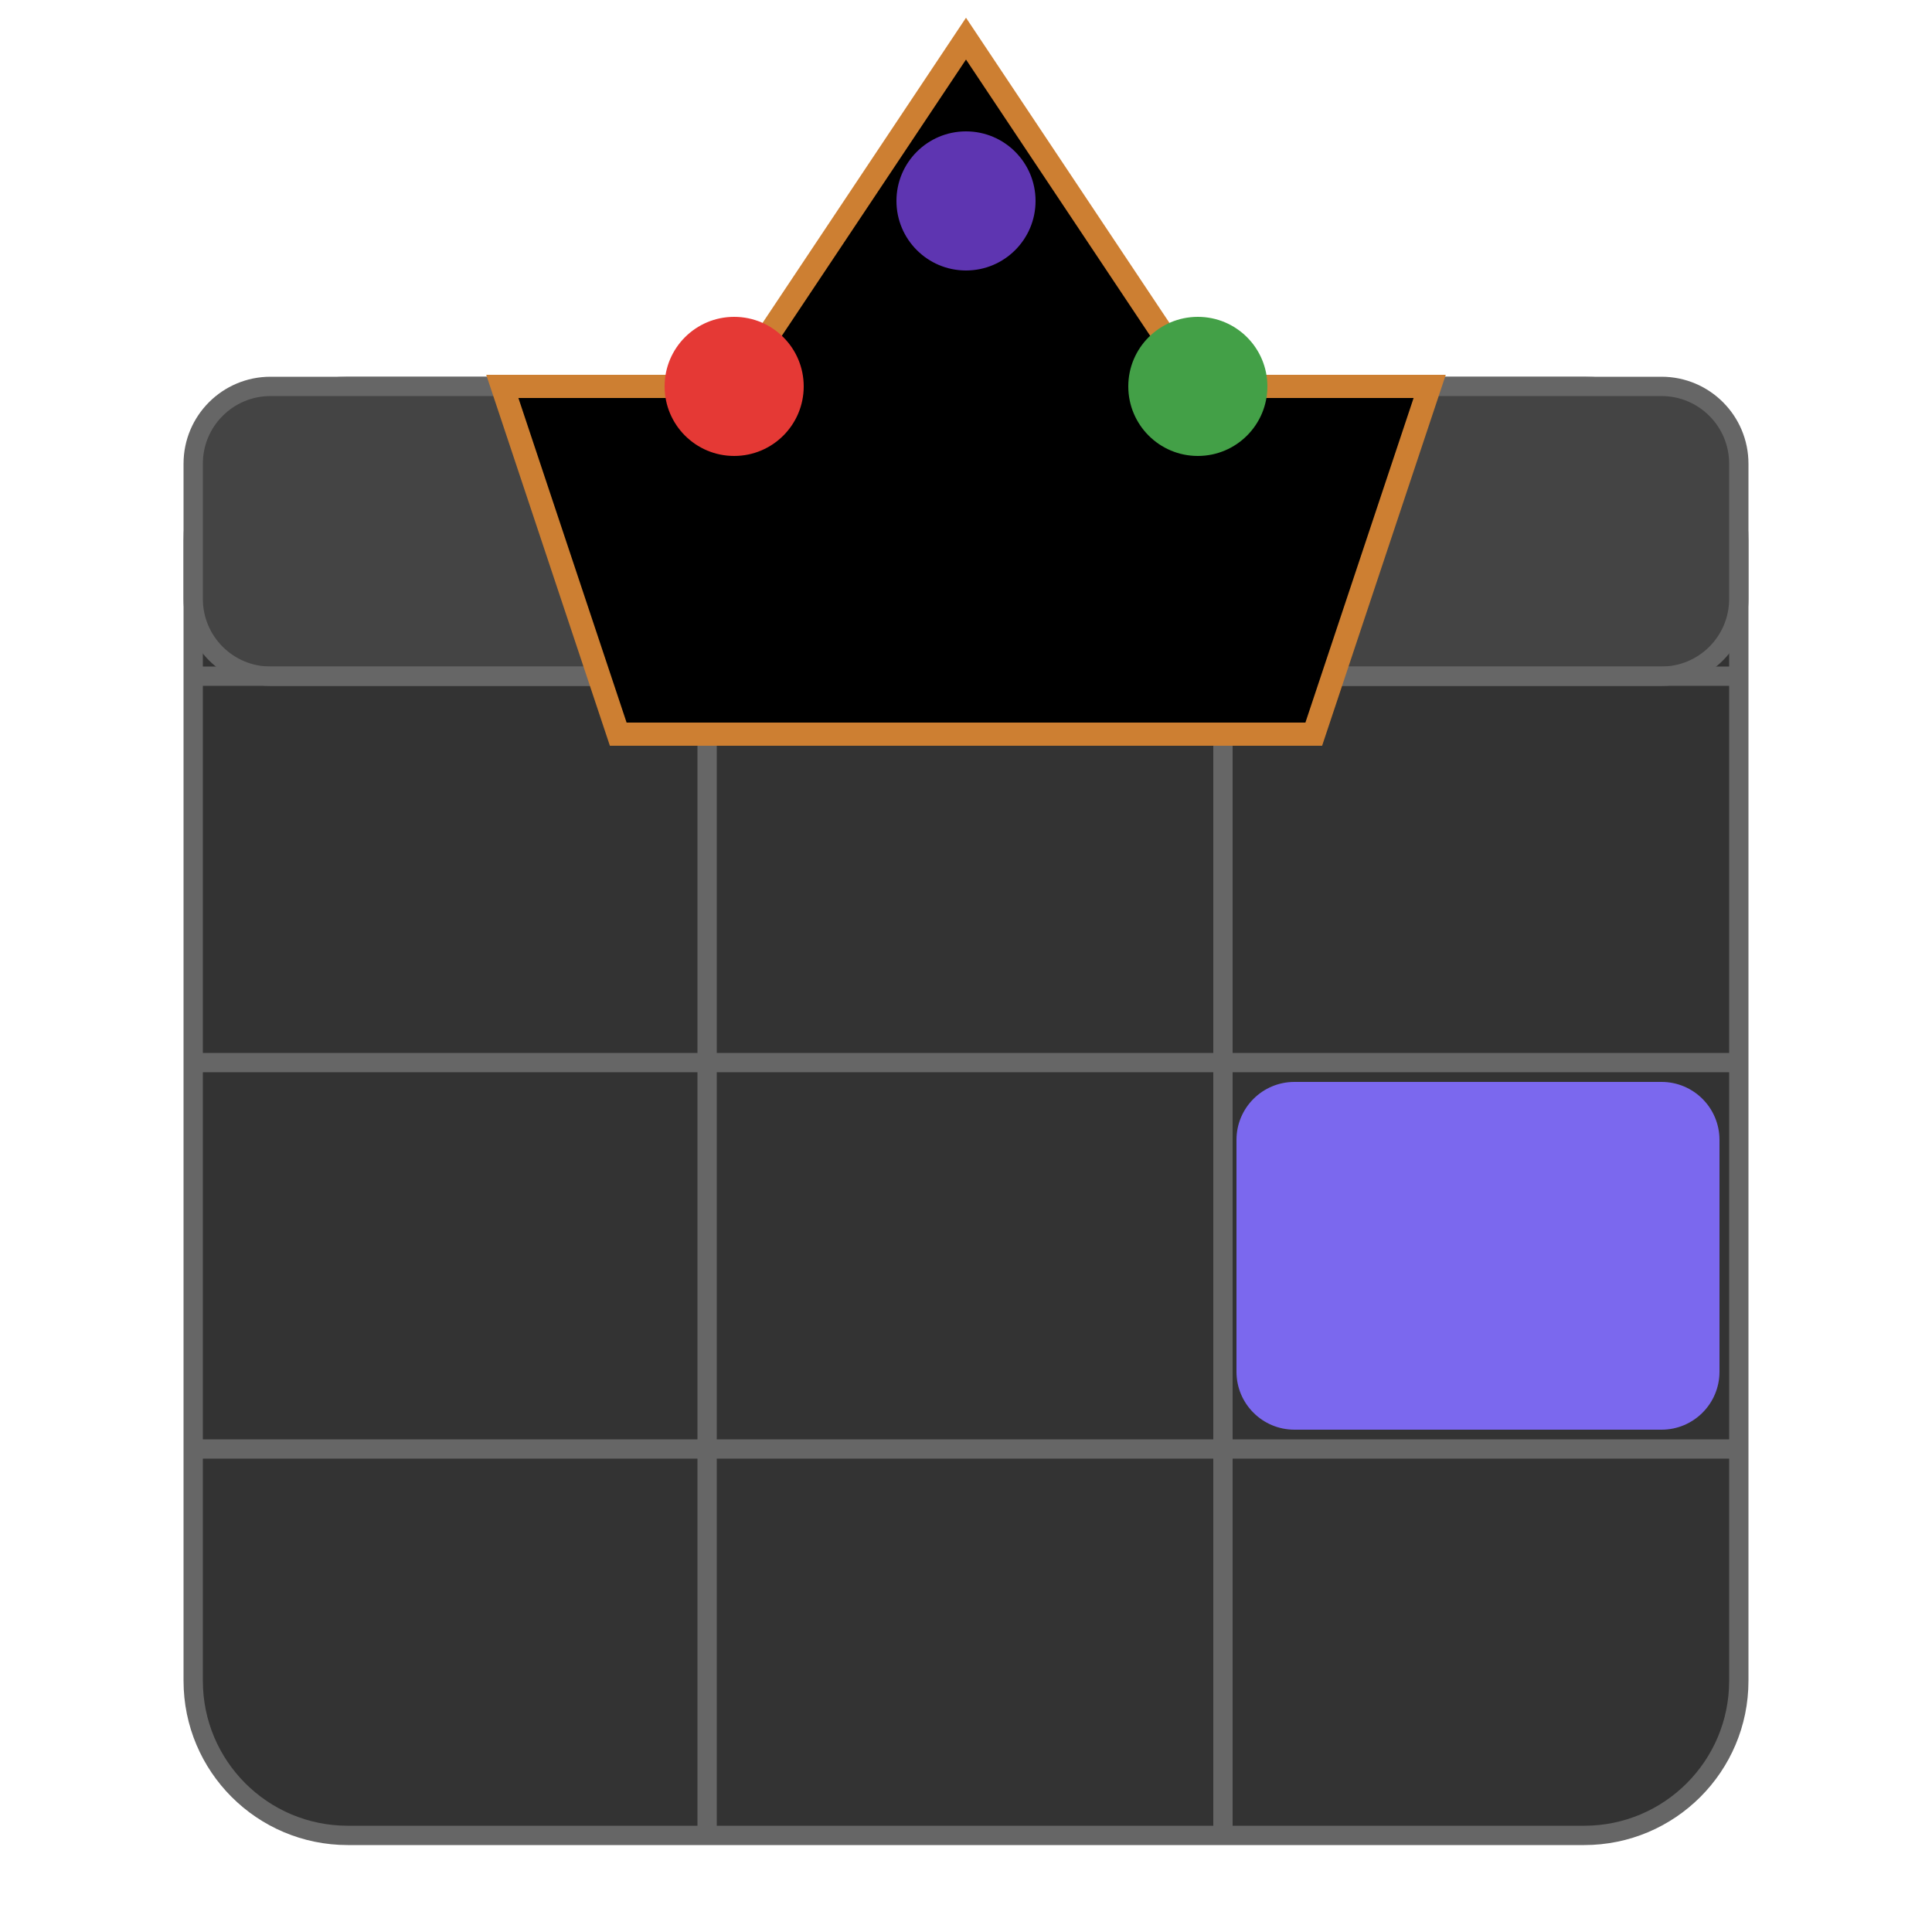
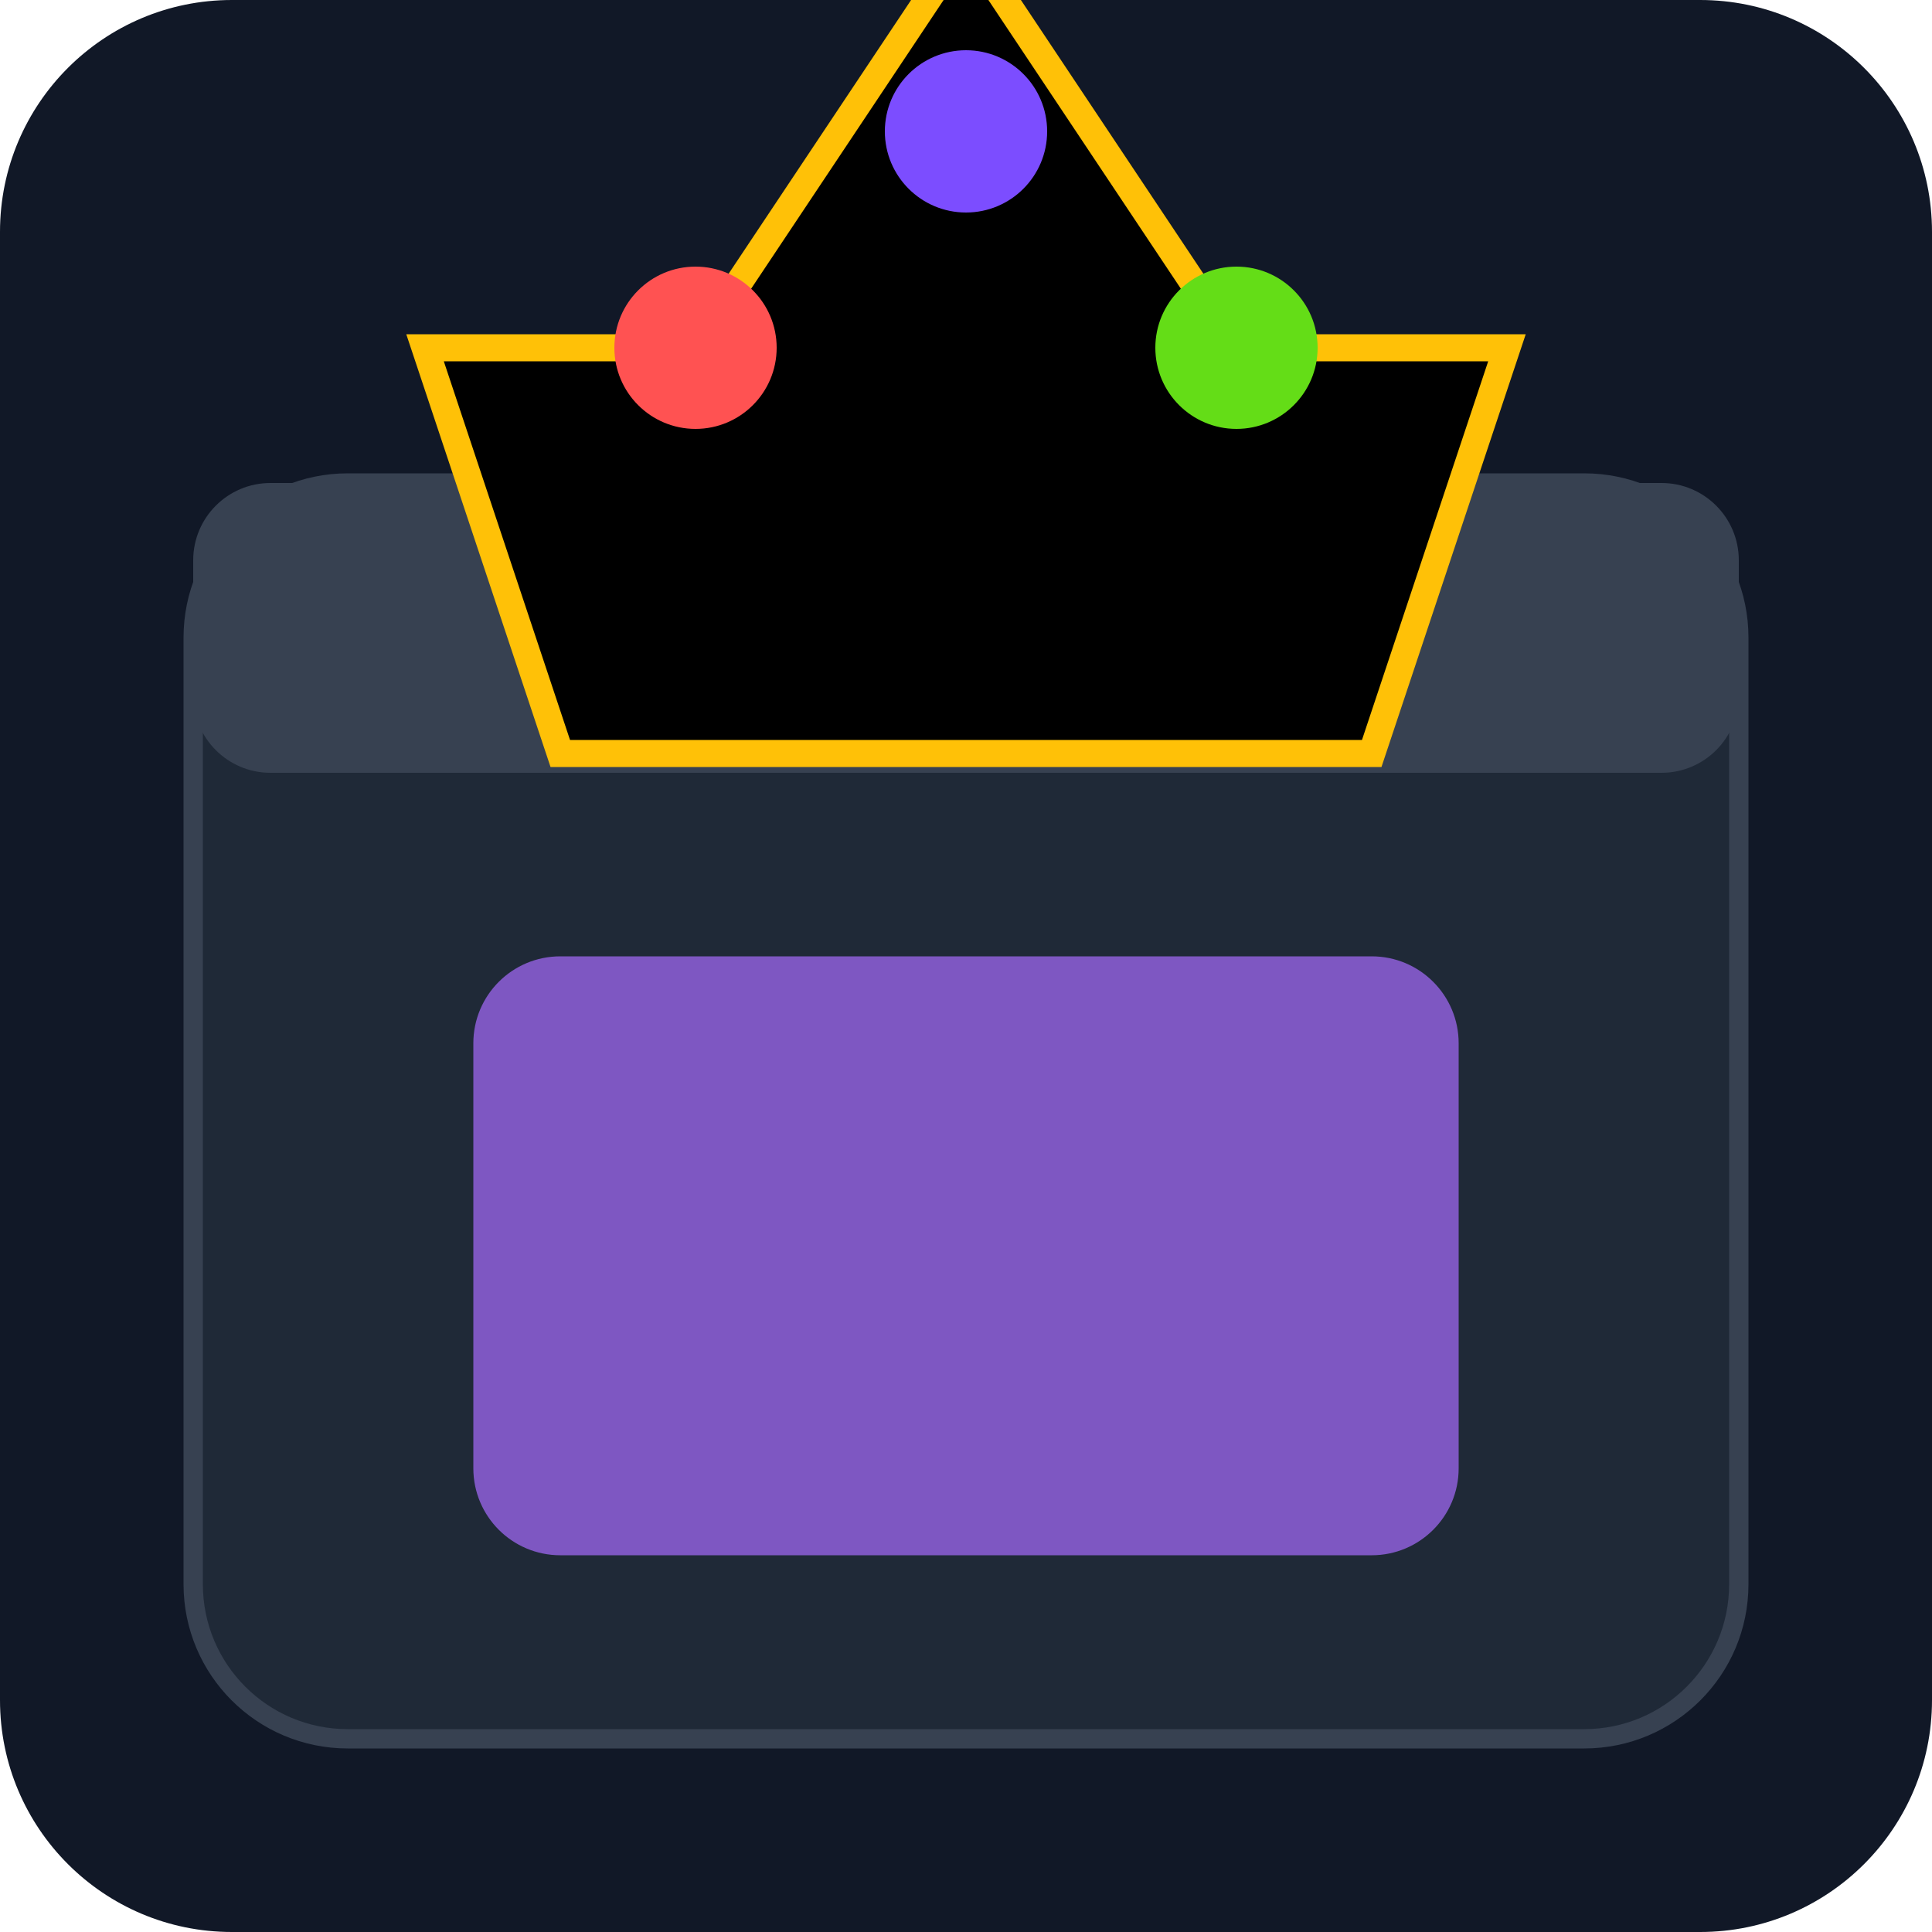
<svg xmlns="http://www.w3.org/2000/svg" width="32" height="32" viewBox="0 0 100 100" fill="none">
-   <g transform="translate(10, 20)">
-     <rect x="0" y="0" width="80" height="75" rx="8" fill="#333333" stroke="#666666" strokeWidth="2" />
-     <rect x="0" y="0" width="80" height="15" rx="4" fill="#444444" stroke="#666666" strokeWidth="2" />
-     <line x1="0" y1="15" x2="80" y2="15" stroke="#666666" strokeWidth="2" />
-     <line x1="26.6" y1="15" x2="26.6" y2="75" stroke="#666666" strokeWidth="1" />
-     <line x1="53.3" y1="15" x2="53.3" y2="75" stroke="#666666" strokeWidth="1" />
-     <line x1="0" y1="35" x2="80" y2="35" stroke="#666666" strokeWidth="1" />
-     <line x1="0" y1="55" x2="80" y2="55" stroke="#666666" strokeWidth="1" />
-     <rect x="54" y="36" width="25" height="18" rx="3" fill="#7B68EE" fillOpacity="0.7" />
+   <rect width="100" height="100" rx="12" fill="#111827" />
+   <g transform="translate(10, 25)">
+     <rect x="0" y="0" width="80" height="65" rx="8" fill="#1F2937" stroke="#374151" strokeWidth="2" />
+     <rect x="0" y="0" width="80" height="15" rx="4" fill="#374151" />
+     <rect x="15" y="25" width="50" height="30" rx="4" fill="#7E57C2" fillOpacity="0.7" stroke="#7E57C2" strokeWidth="1" />
  </g>
-   <g transform="translate(50, 20) scale(1.2)">
-     <path d="M0 -15L10 0H20L15 15H-15L-20 0H-10L0 -15Z" fill="url(#crown-gradient)" stroke="#CD7F32" strokeWidth="1.5" />
-     <circle cx="-10" cy="0" r="3" fill="#E53935" />
-     <circle cx="0" cy="-8" r="3" fill="#5E35B1" />
-     <circle cx="10" cy="0" r="3" fill="#43A047" />
+   <g transform="translate(50, 18) scale(1.4)">
+     <path d="M0 -15L10 0H20L15 15H-15L-20 0H-10L0 -15Z" fill="url(#crown-gradient)" stroke="#FFC107" strokeWidth="1.5" />
+     <circle cx="-10" cy="0" r="3" fill="#FF5252" />
+     <circle cx="0" cy="-8" r="3" fill="#7C4DFF" />
+     <circle cx="10" cy="0" r="3" fill="#64DD17" />
  </g>
  <defs>
    <linearGradient id="crown-gradient" x1="0" y1="-15" x2="0" y2="15" gradientUnits="userSpaceOnUse">
-       <stop offset="0" stopColor="#FFD700" />
-       <stop offset="1" stopColor="#F9A825" />
+       <stop offset="0" stopColor="#FFC107" />
+       <stop offset="1" stopColor="#FF9800" />
    </linearGradient>
  </defs>
</svg>
